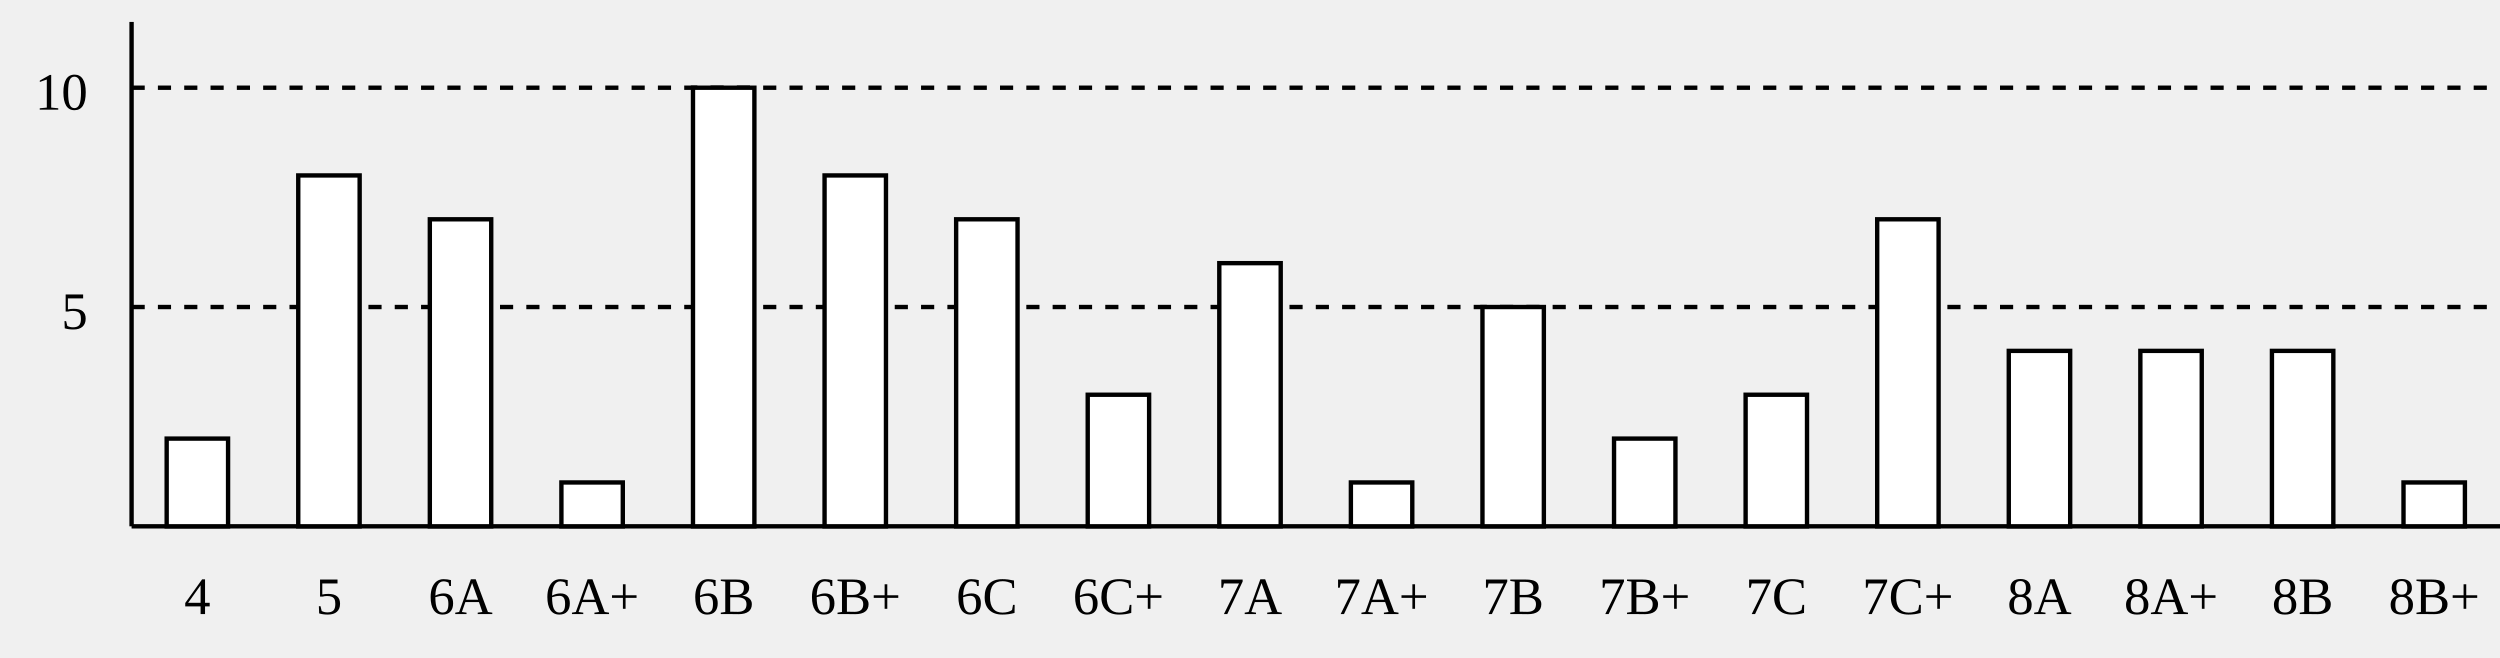
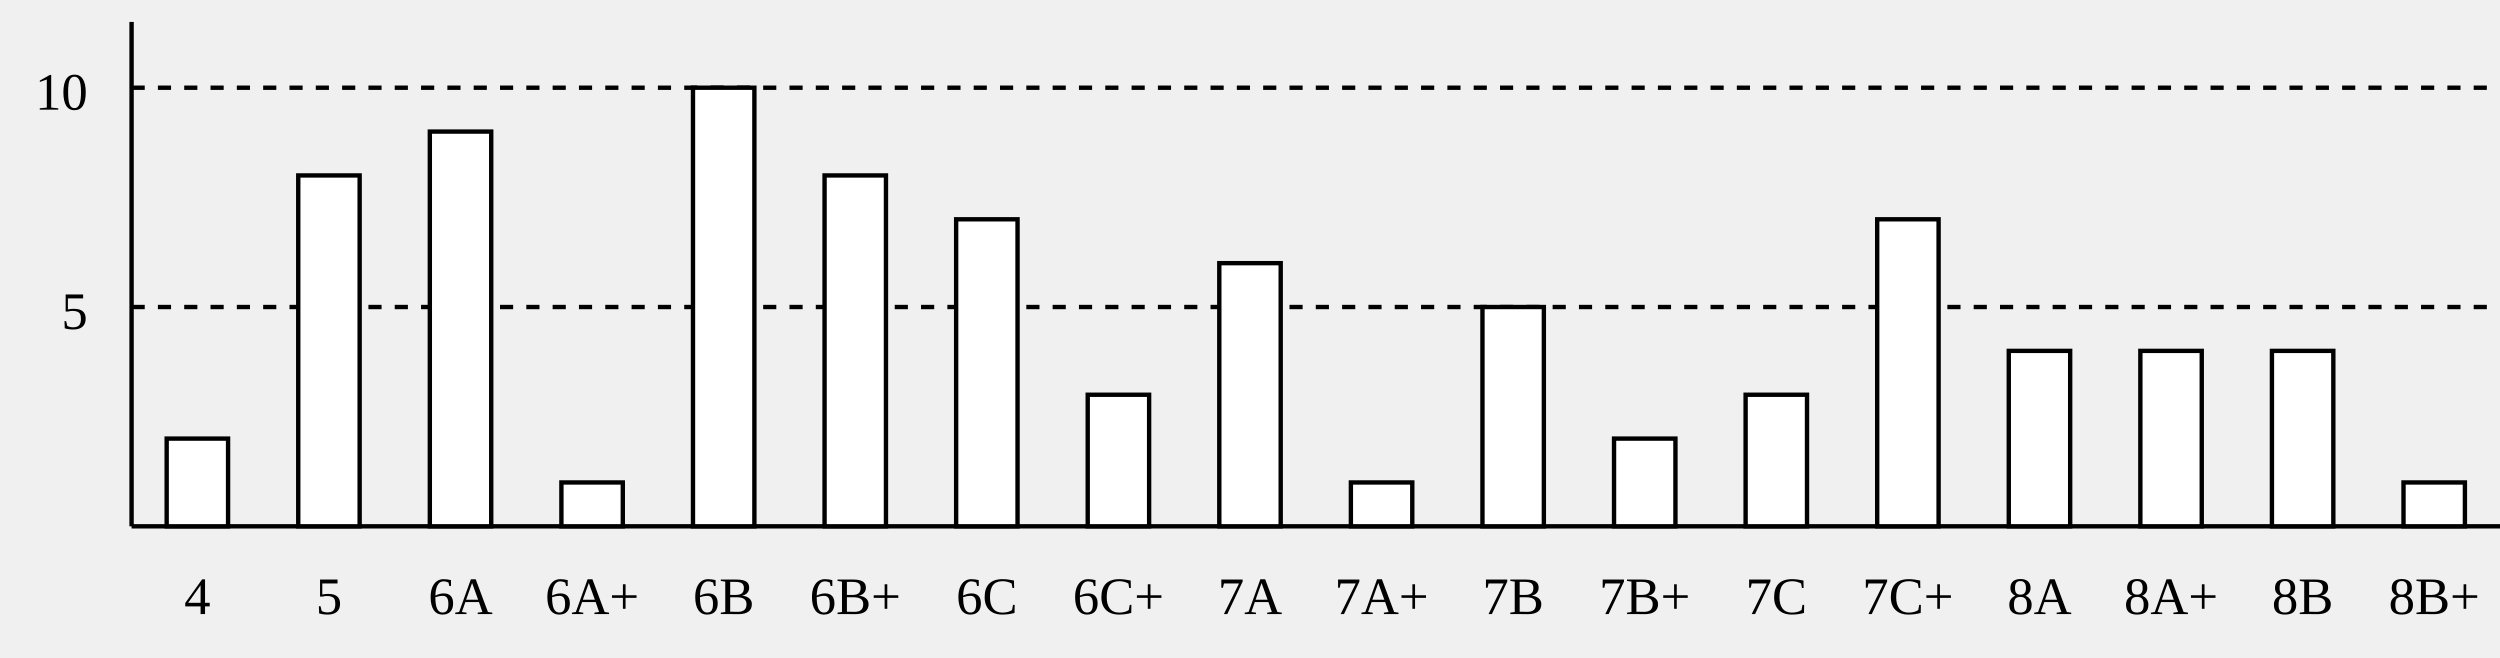
<svg xmlns="http://www.w3.org/2000/svg" width="570" height="150" version="1.1">
  <text x="20" y="25" text-anchor="end">10</text>
  <text x="20" y="75" text-anchor="end">5</text>
  <path d="M30 120 v-115" stroke="black" fill="none" stroke-width="1" />
  <path d="M30 120 h570" stroke="black" fill="none" stroke-width="1" />
  <path d="M30 70 h570" stroke="black" fill="none" stroke-width="1" stroke-dasharray="3" />
  <path d="M30 20 h570" stroke="black" fill="none" stroke-width="1" stroke-dasharray="3" />
  <a href="./boulders/?grade=4">
    <path d="M45 120 h-7 v-20 h14 v20 z" stroke="black" fill="white" stroke-width="1" />
    <text x="45" y="140" text-anchor="middle">4</text>
  </a>
  <a href="./boulders/?grade=5">
    <path d="M75 120 h-7 v-80 h14 v80 z" stroke="black" fill="white" stroke-width="1" />
    <text x="75" y="140" text-anchor="middle">5</text>
  </a>
  <a href="./boulders/?grade=6A">
-     <path d="M105 120 h-7 v-70 h14 v70 z" stroke="black" fill="white" stroke-width="1" />
+     <path d="M105 120 h-7 v-90 h14 v90 z" stroke="black" fill="white" stroke-width="1" />
    <text x="105" y="140" text-anchor="middle">6A</text>
  </a>
  <a href="./boulders/?grade=6A%2B">
    <path d="M135 120 h-7 v-10 h14 v10 z" stroke="black" fill="white" stroke-width="1" />
    <text x="135" y="140" text-anchor="middle">6A+</text>
  </a>
  <a href="./boulders/?grade=6B">
    <path d="M165 120 h-7 v-100 h14 v100 z" stroke="black" fill="white" stroke-width="1" />
    <text x="165" y="140" text-anchor="middle">6B</text>
  </a>
  <a href="./boulders/?grade=6B%2B">
    <path d="M195 120 h-7 v-80 h14 v80 z" stroke="black" fill="white" stroke-width="1" />
    <text x="195" y="140" text-anchor="middle">6B+</text>
  </a>
  <a href="./boulders/?grade=6C">
    <path d="M225 120 h-7 v-70 h14 v70 z" stroke="black" fill="white" stroke-width="1" />
    <text x="225" y="140" text-anchor="middle">6C</text>
  </a>
  <a href="./boulders/?grade=6C%2B">
    <path d="M255 120 h-7 v-30 h14 v30 z" stroke="black" fill="white" stroke-width="1" />
    <text x="255" y="140" text-anchor="middle">6C+</text>
  </a>
  <a href="./boulders/?grade=7A">
    <path d="M285 120 h-7 v-60 h14 v60 z" stroke="black" fill="white" stroke-width="1" />
    <text x="285" y="140" text-anchor="middle">7A</text>
  </a>
  <a href="./boulders/?grade=7A%2B">
    <path d="M315 120 h-7 v-10 h14 v10 z" stroke="black" fill="white" stroke-width="1" />
    <text x="315" y="140" text-anchor="middle">7A+</text>
  </a>
  <a href="./boulders/?grade=7B">
    <path d="M345 120 h-7 v-50 h14 v50 z" stroke="black" fill="white" stroke-width="1" />
    <text x="345" y="140" text-anchor="middle">7B</text>
  </a>
  <a href="./boulders/?grade=7B%2B">
    <path d="M375 120 h-7 v-20 h14 v20 z" stroke="black" fill="white" stroke-width="1" />
    <text x="375" y="140" text-anchor="middle">7B+</text>
  </a>
  <a href="./boulders/?grade=7C">
    <path d="M405 120 h-7 v-30 h14 v30 z" stroke="black" fill="white" stroke-width="1" />
    <text x="405" y="140" text-anchor="middle">7C</text>
  </a>
  <a href="./boulders/?grade=7C%2B">
    <path d="M435 120 h-7 v-70 h14 v70 z" stroke="black" fill="white" stroke-width="1" />
    <text x="435" y="140" text-anchor="middle">7C+</text>
  </a>
  <a href="./boulders/?grade=8A">
    <path d="M465 120 h-7 v-40 h14 v40 z" stroke="black" fill="white" stroke-width="1" />
    <text x="465" y="140" text-anchor="middle">8A</text>
  </a>
  <a href="./boulders/?grade=8A%2B">
    <path d="M495 120 h-7 v-40 h14 v40 z" stroke="black" fill="white" stroke-width="1" />
    <text x="495" y="140" text-anchor="middle">8A+</text>
  </a>
  <a href="./boulders/?grade=8B">
    <path d="M525 120 h-7 v-40 h14 v40 z" stroke="black" fill="white" stroke-width="1" />
    <text x="525" y="140" text-anchor="middle">8B</text>
  </a>
  <a href="./boulders/?grade=8B%2B">
    <path d="M555 120 h-7 v-10 h14 v10 z" stroke="black" fill="white" stroke-width="1" />
    <text x="555" y="140" text-anchor="middle">8B+</text>
  </a>
</svg>
